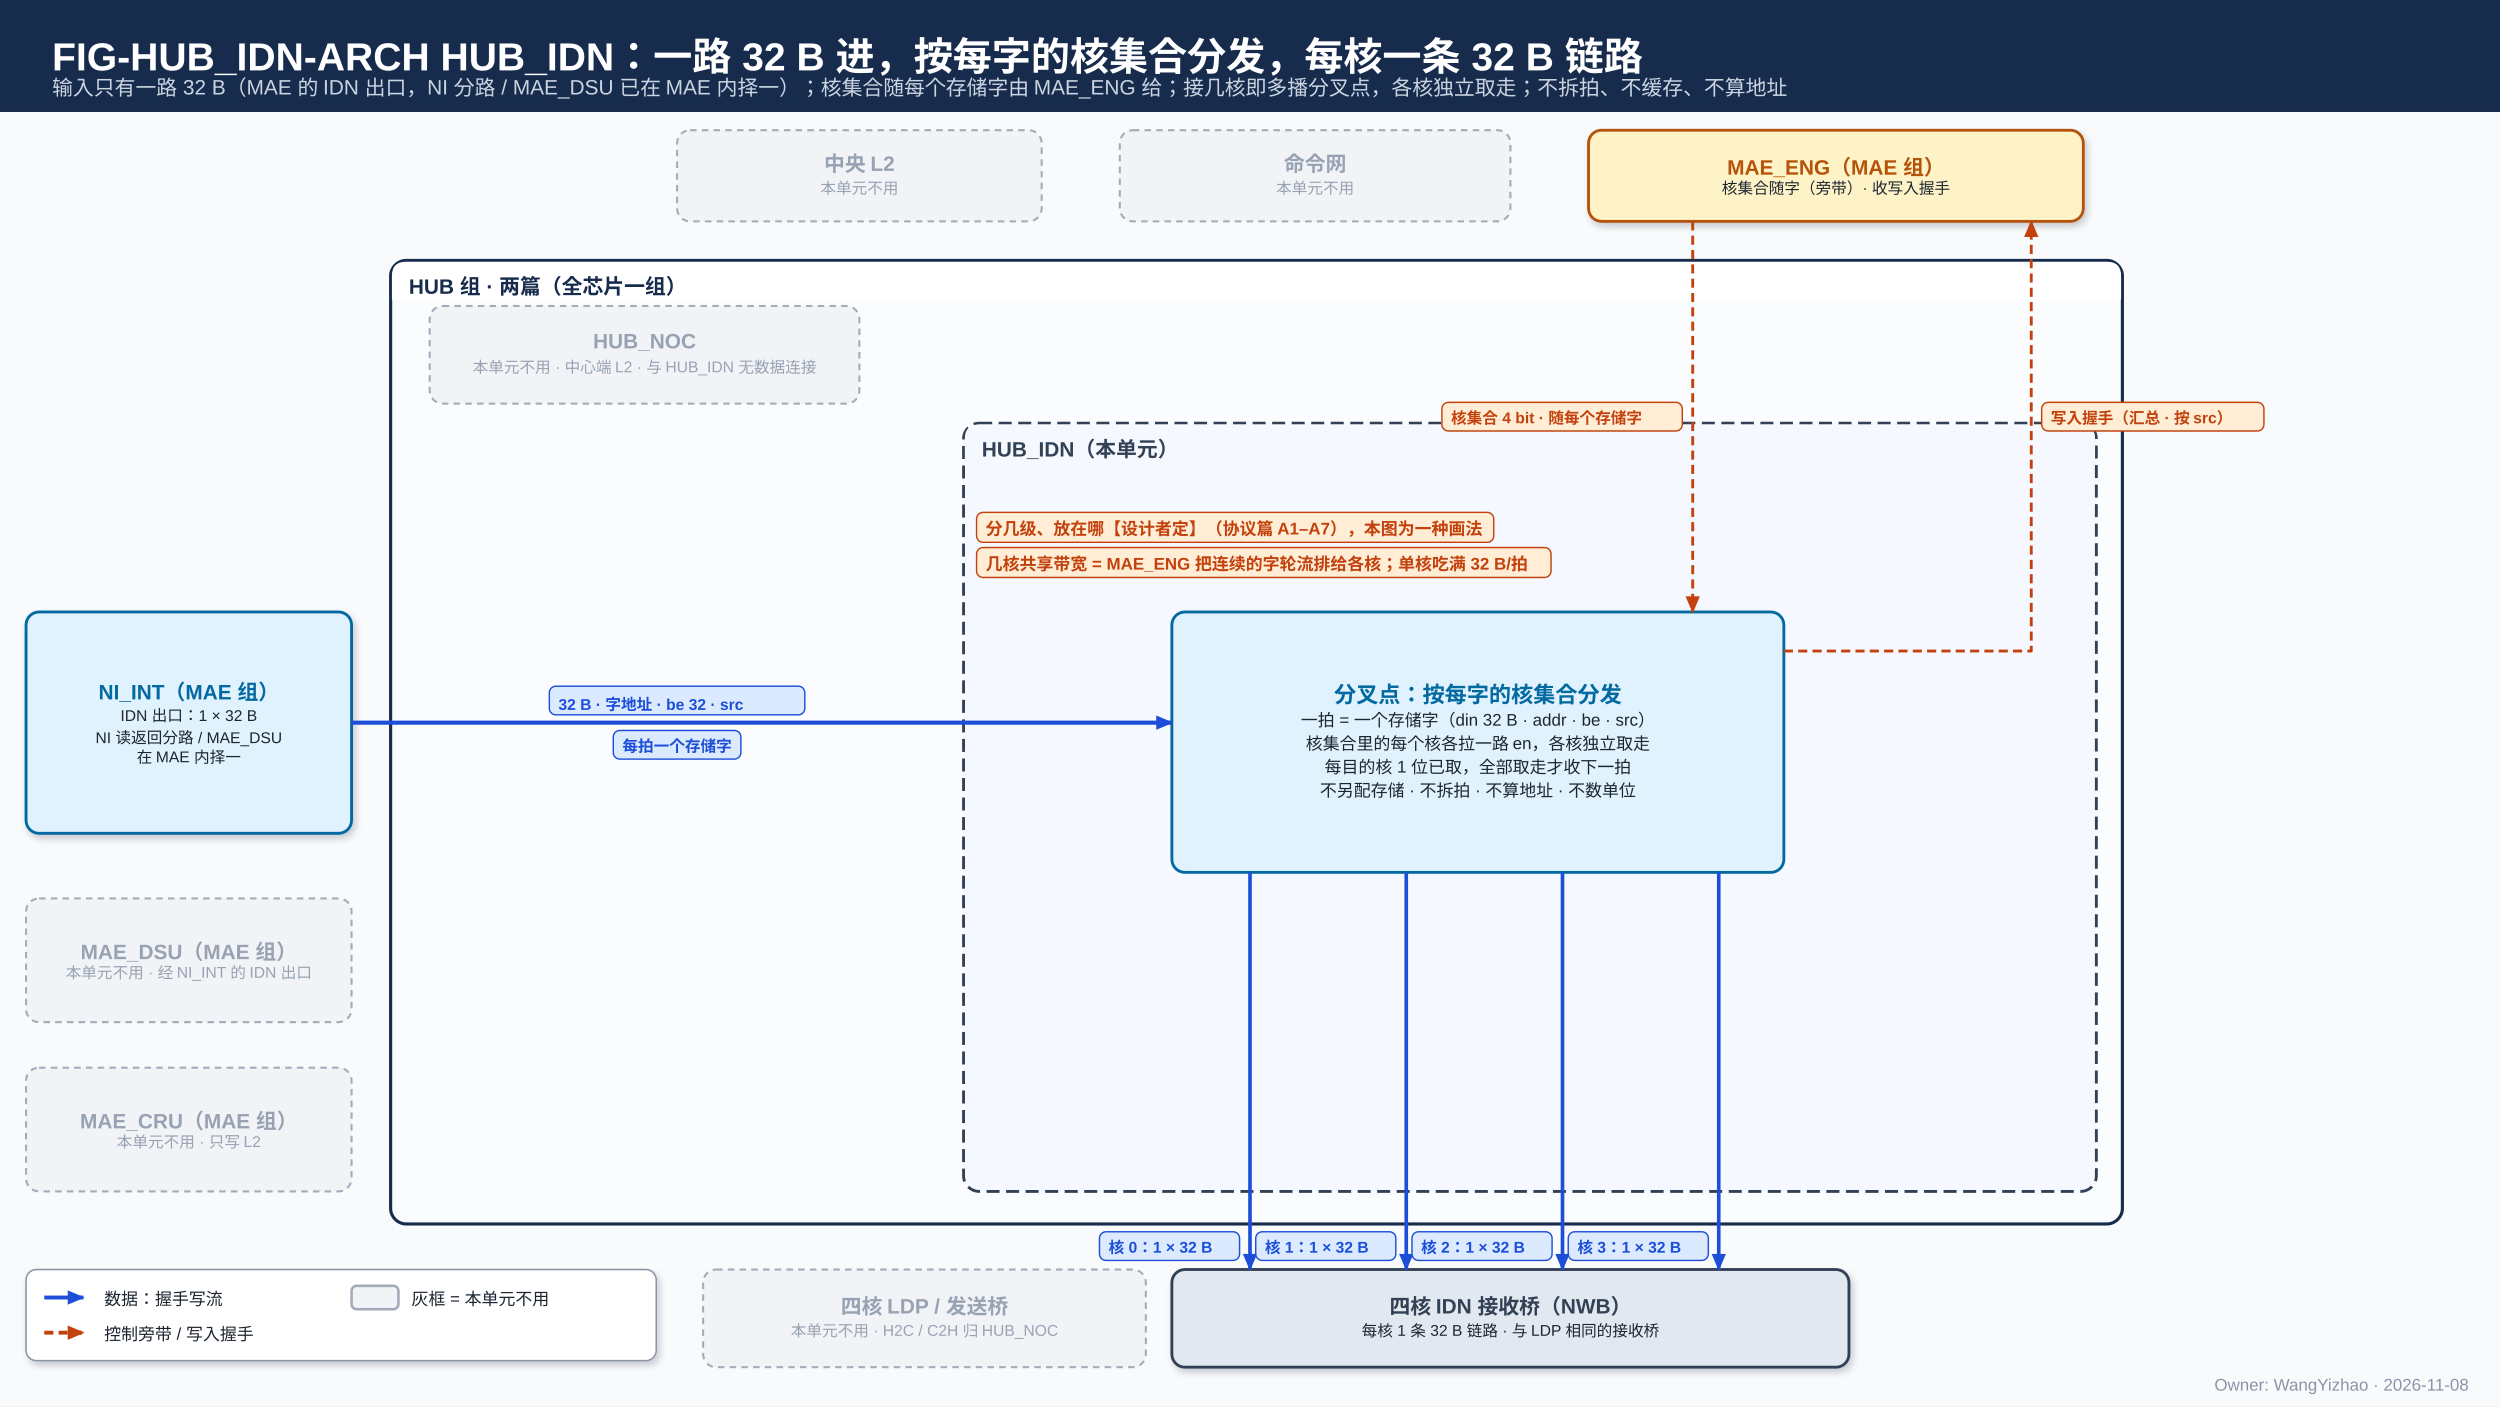
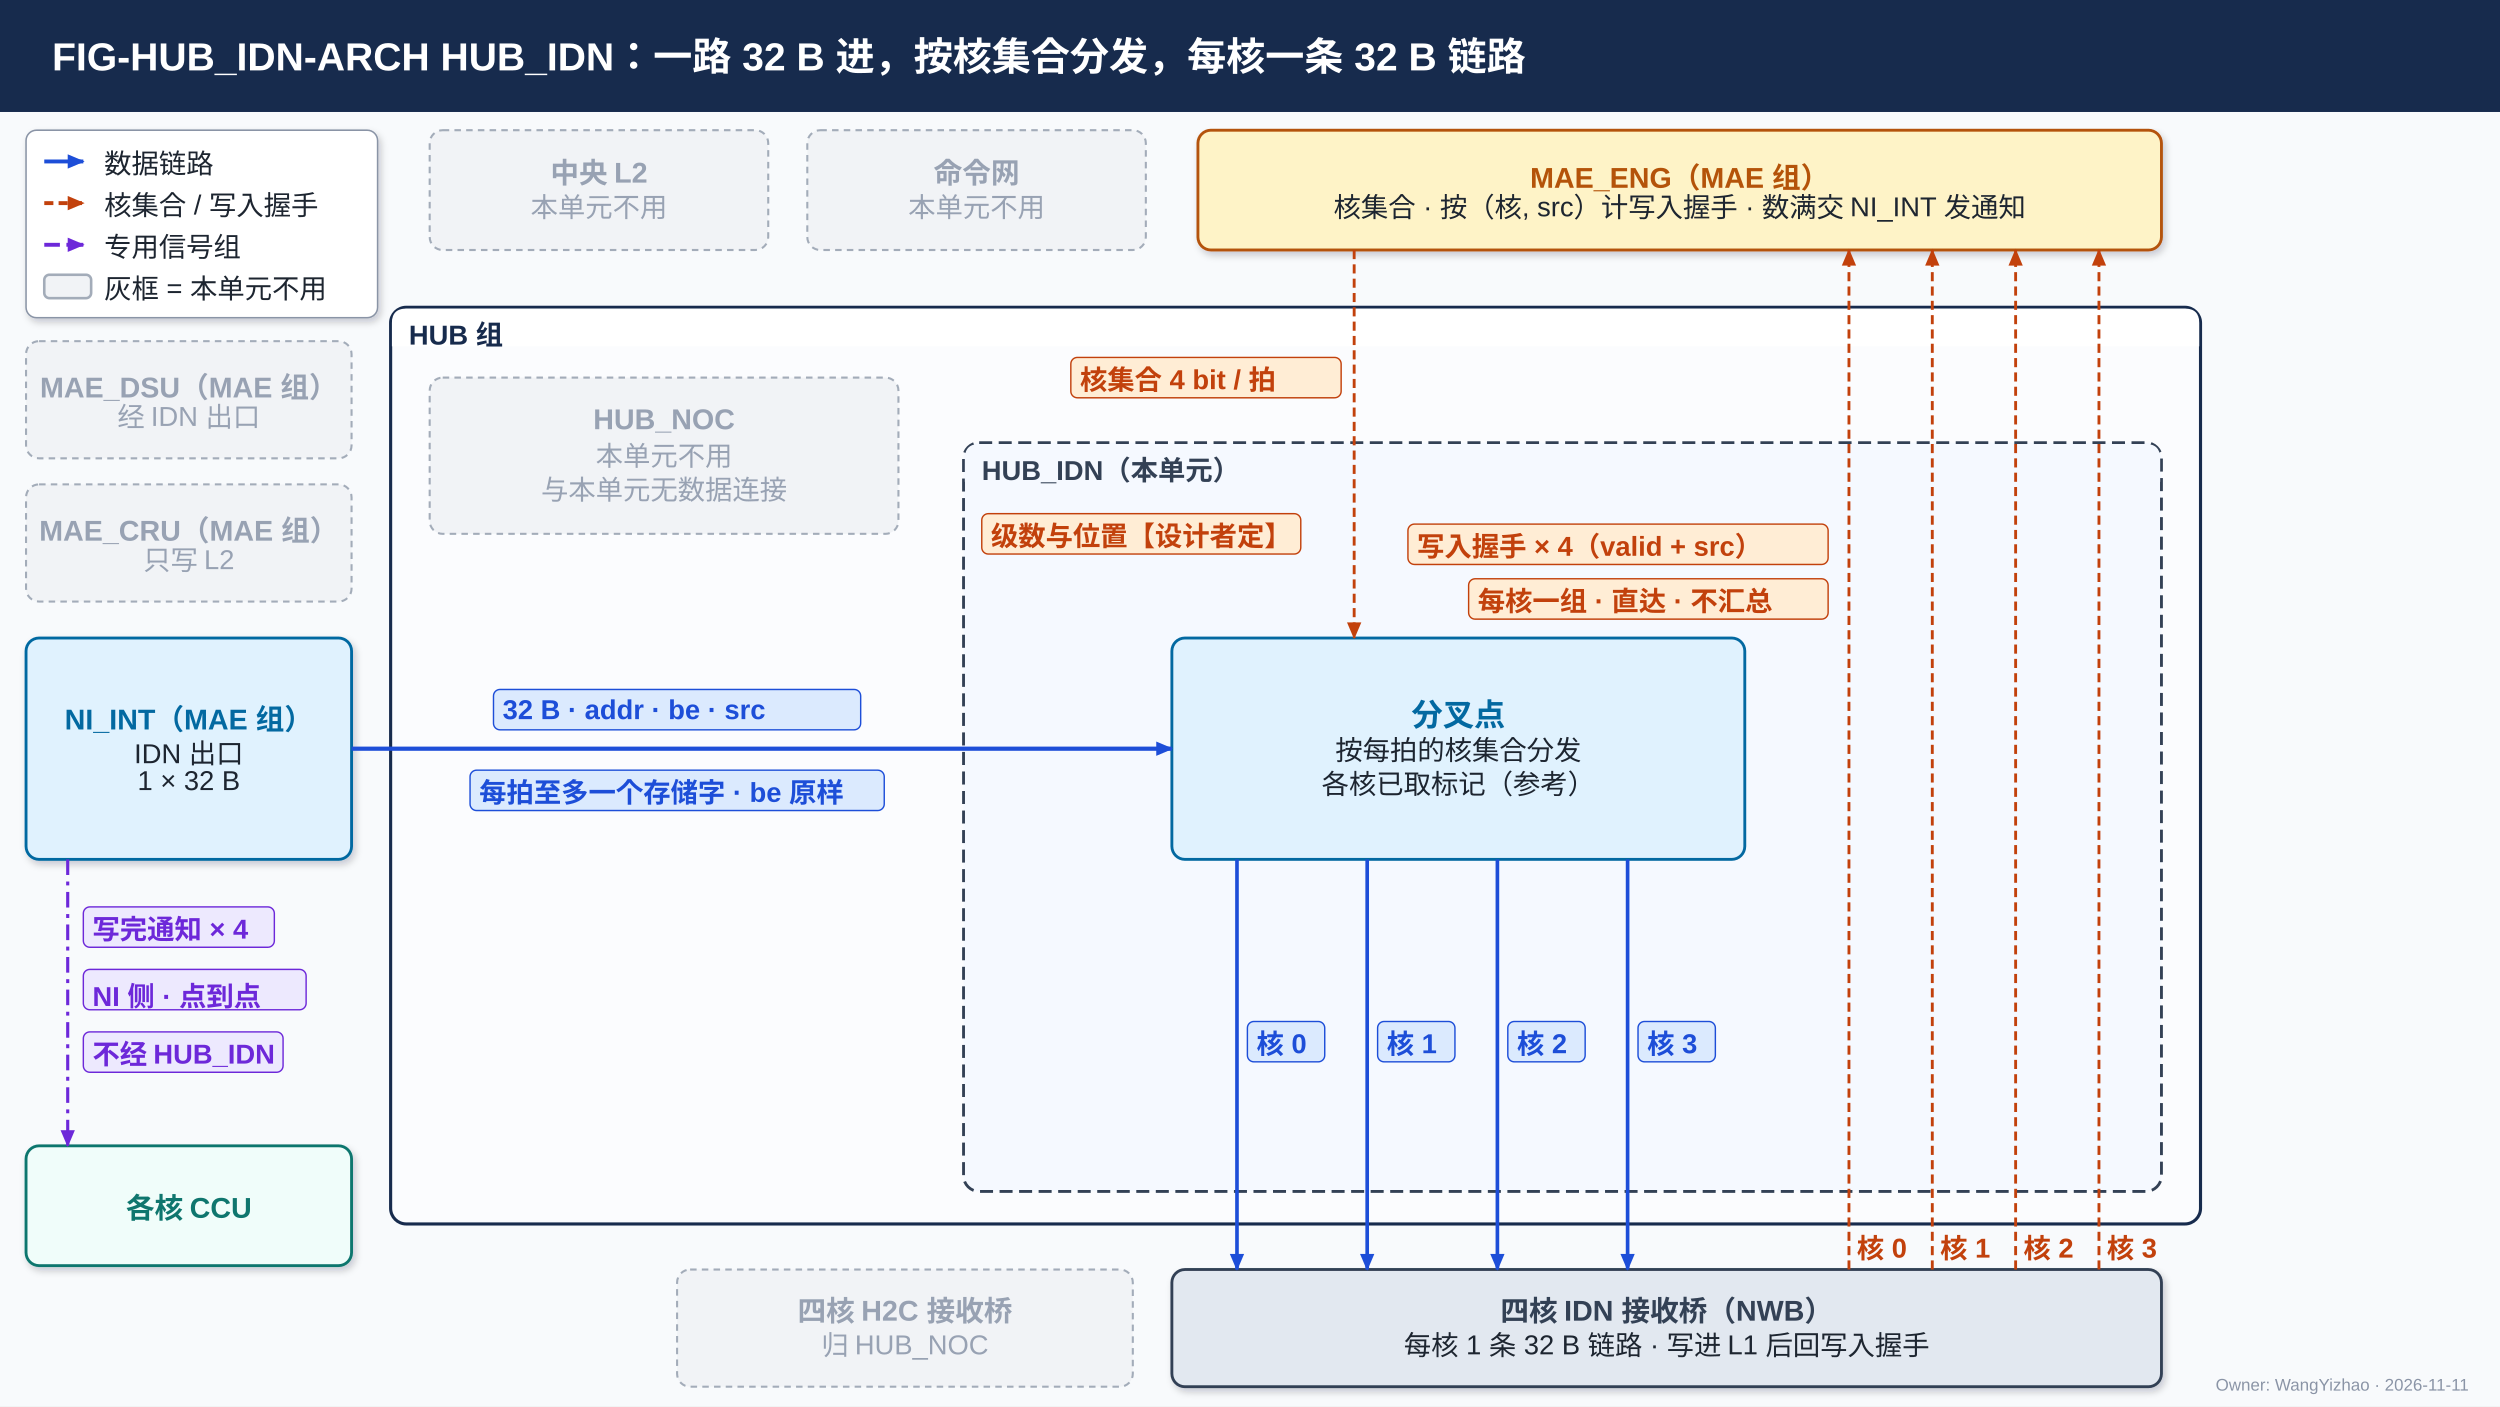
<svg xmlns="http://www.w3.org/2000/svg" width="1920" height="1080" viewBox="0 0 1920 1080">
  <defs>
    <filter id="sh" x="-5%" y="-5%" width="115%" height="125%">
      <feDropShadow dx="2" dy="3" stdDeviation="3" flood-color="#0f172a" flood-opacity="0.20" />
    </filter>
    <marker id="m_incore" markerUnits="userSpaceOnUse" markerWidth="13" markerHeight="11" refX="12" refY="5.5" orient="auto">
      <path d="M0,0 L13,5.5 L0,11 Z" fill="#0f766e" />
    </marker>
    <marker id="s_incore" markerUnits="userSpaceOnUse" markerWidth="13" markerHeight="11" refX="1" refY="5.5" orient="auto">
      <path d="M13,0 L0,5.5 L13,11 Z" fill="#0f766e" />
    </marker>
    <marker id="m_inter" markerUnits="userSpaceOnUse" markerWidth="13" markerHeight="11" refX="12" refY="5.5" orient="auto">
      <path d="M0,0 L13,5.5 L0,11 Z" fill="#1d4ed8" />
    </marker>
    <marker id="s_inter" markerUnits="userSpaceOnUse" markerWidth="13" markerHeight="11" refX="1" refY="5.5" orient="auto">
      <path d="M13,0 L0,5.5 L13,11 Z" fill="#1d4ed8" />
    </marker>
    <marker id="m_ctrl" markerUnits="userSpaceOnUse" markerWidth="13" markerHeight="11" refX="12" refY="5.5" orient="auto">
      <path d="M0,0 L13,5.5 L0,11 Z" fill="#c2410c" />
    </marker>
    <marker id="s_ctrl" markerUnits="userSpaceOnUse" markerWidth="13" markerHeight="11" refX="1" refY="5.5" orient="auto">
      <path d="M13,0 L0,5.5 L13,11 Z" fill="#c2410c" />
    </marker>
    <marker id="m_axi" markerUnits="userSpaceOnUse" markerWidth="13" markerHeight="11" refX="12" refY="5.5" orient="auto">
      <path d="M0,0 L13,5.5 L0,11 Z" fill="#4b5563" />
    </marker>
    <marker id="s_axi" markerUnits="userSpaceOnUse" markerWidth="13" markerHeight="11" refX="1" refY="5.5" orient="auto">
      <path d="M13,0 L0,5.5 L13,11 Z" fill="#4b5563" />
    </marker>
    <marker id="m_stall" markerUnits="userSpaceOnUse" markerWidth="13" markerHeight="11" refX="12" refY="5.5" orient="auto">
      <path d="M0,0 L13,5.5 L0,11 Z" fill="#b91c1c" />
    </marker>
    <marker id="s_stall" markerUnits="userSpaceOnUse" markerWidth="13" markerHeight="11" refX="1" refY="5.5" orient="auto">
      <path d="M13,0 L0,5.5 L13,11 Z" fill="#b91c1c" />
    </marker>
    <marker id="m_push" markerUnits="userSpaceOnUse" markerWidth="13" markerHeight="11" refX="12" refY="5.5" orient="auto">
      <path d="M0,0 L13,5.5 L0,11 Z" fill="#6d28d9" />
    </marker>
    <marker id="s_push" markerUnits="userSpaceOnUse" markerWidth="13" markerHeight="11" refX="1" refY="5.5" orient="auto">
      <path d="M13,0 L0,5.5 L13,11 Z" fill="#6d28d9" />
    </marker>
    <marker id="m_mem" markerUnits="userSpaceOnUse" markerWidth="13" markerHeight="11" refX="12" refY="5.5" orient="auto">
      <path d="M0,0 L13,5.5 L0,11 Z" fill="#334155" />
    </marker>
    <marker id="s_mem" markerUnits="userSpaceOnUse" markerWidth="13" markerHeight="11" refX="1" refY="5.5" orient="auto">
      <path d="M13,0 L0,5.5 L13,11 Z" fill="#334155" />
    </marker>
    <marker id="m_comp" markerUnits="userSpaceOnUse" markerWidth="13" markerHeight="11" refX="12" refY="5.5" orient="auto">
      <path d="M0,0 L13,5.5 L0,11 Z" fill="#6d28d9" />
    </marker>
    <marker id="s_comp" markerUnits="userSpaceOnUse" markerWidth="13" markerHeight="11" refX="1" refY="5.5" orient="auto">
      <path d="M13,0 L0,5.5 L13,11 Z" fill="#6d28d9" />
    </marker>
    <marker id="m_ctlu" markerUnits="userSpaceOnUse" markerWidth="13" markerHeight="11" refX="12" refY="5.5" orient="auto">
      <path d="M0,0 L13,5.5 L0,11 Z" fill="#b45309" />
    </marker>
    <marker id="s_ctlu" markerUnits="userSpaceOnUse" markerWidth="13" markerHeight="11" refX="1" refY="5.5" orient="auto">
      <path d="M13,0 L0,5.5 L13,11 Z" fill="#b45309" />
    </marker>
    <marker id="m_ext" markerUnits="userSpaceOnUse" markerWidth="13" markerHeight="11" refX="12" refY="5.5" orient="auto">
      <path d="M0,0 L13,5.5 L0,11 Z" fill="#475569" />
    </marker>
    <marker id="s_ext" markerUnits="userSpaceOnUse" markerWidth="13" markerHeight="11" refX="1" refY="5.5" orient="auto">
      <path d="M13,0 L0,5.5 L13,11 Z" fill="#475569" />
    </marker>
    <marker id="m_hub" markerUnits="userSpaceOnUse" markerWidth="13" markerHeight="11" refX="12" refY="5.5" orient="auto">
      <path d="M0,0 L13,5.5 L0,11 Z" fill="#0369a1" />
    </marker>
    <marker id="s_hub" markerUnits="userSpaceOnUse" markerWidth="13" markerHeight="11" refX="1" refY="5.5" orient="auto">
      <path d="M13,0 L0,5.5 L13,11 Z" fill="#0369a1" />
    </marker>
    <marker id="m_core" markerUnits="userSpaceOnUse" markerWidth="13" markerHeight="11" refX="12" refY="5.5" orient="auto">
      <path d="M0,0 L13,5.5 L0,11 Z" fill="#0f766e" />
    </marker>
    <marker id="s_core" markerUnits="userSpaceOnUse" markerWidth="13" markerHeight="11" refX="1" refY="5.5" orient="auto">
      <path d="M13,0 L0,5.5 L13,11 Z" fill="#0f766e" />
    </marker>
    <marker id="m_chip" markerUnits="userSpaceOnUse" markerWidth="13" markerHeight="11" refX="12" refY="5.5" orient="auto">
      <path d="M0,0 L13,5.5 L0,11 Z" fill="#172b4d" />
    </marker>
    <marker id="s_chip" markerUnits="userSpaceOnUse" markerWidth="13" markerHeight="11" refX="1" refY="5.5" orient="auto">
      <path d="M13,0 L0,5.5 L13,11 Z" fill="#172b4d" />
    </marker>
    <marker id="m_dim" markerUnits="userSpaceOnUse" markerWidth="13" markerHeight="11" refX="12" refY="5.5" orient="auto">
      <path d="M0,0 L13,5.5 L0,11 Z" fill="#a3acb9" />
    </marker>
    <marker id="s_dim" markerUnits="userSpaceOnUse" markerWidth="13" markerHeight="11" refX="1" refY="5.5" orient="auto">
      <path d="M13,0 L0,5.5 L13,11 Z" fill="#a3acb9" />
    </marker>
    <marker id="m_focal" markerUnits="userSpaceOnUse" markerWidth="13" markerHeight="11" refX="12" refY="5.5" orient="auto">
      <path d="M0,0 L13,5.5 L0,11 Z" fill="#334155" />
    </marker>
    <marker id="s_focal" markerUnits="userSpaceOnUse" markerWidth="13" markerHeight="11" refX="1" refY="5.5" orient="auto">
      <path d="M13,0 L0,5.5 L13,11 Z" fill="#334155" />
    </marker>
  </defs>
  <rect width="100%" height="100%" fill="#f8fafc" />
  <rect x="0" y="0" width="1920" height="86" fill="#172b4d" />
-   <rect x="300" y="200" width="1330" height="740" rx="12" fill="#fbfcfe" stroke="#172b4d" stroke-width="2.4" stroke-dasharray="none" />
-   <path d="M301,230 L301,212 Q301,201 312,201 L1618,201 Q1629,201 1629,212 L1629,230 Z" fill="#ffffff" stroke="none" />
-   <rect x="740" y="325" width="870" height="590" rx="12" fill="#f5f9ff" stroke="#334155" stroke-width="2.2" stroke-dasharray="10,5" />
-   <path d="M741,355 L741,337 Q741,326 752,326 L1598,326 Q1609,326 1609,337 L1609,355 Z" fill="#f5f9ff" stroke="none" />
-   <rect x="330" y="235" width="330" height="75" rx="10" fill="#f1f3f6" stroke="#a3acb9" stroke-width="1.6" stroke-dasharray="5,4" />
-   <rect x="520" y="100" width="280" height="70" rx="10" fill="#f1f3f6" stroke="#a3acb9" stroke-width="1.6" stroke-dasharray="5,4" />
-   <rect x="860" y="100" width="300" height="70" rx="10" fill="#f1f3f6" stroke="#a3acb9" stroke-width="1.6" stroke-dasharray="5,4" />
-   <rect x="1220" y="100" width="380" height="70" rx="10" fill="#fef3c7" stroke="#b45309" stroke-width="2.2" filter="url(#sh)" />
-   <rect x="20" y="470" width="250" height="170" rx="10" fill="#e0f2fe" stroke="#0369a1" stroke-width="2.2" filter="url(#sh)" />
-   <rect x="20" y="690" width="250" height="95" rx="10" fill="#f1f3f6" stroke="#a3acb9" stroke-width="1.6" stroke-dasharray="5,4" />
-   <rect x="20" y="820" width="250" height="95" rx="10" fill="#f1f3f6" stroke="#a3acb9" stroke-width="1.6" stroke-dasharray="5,4" />
-   <rect x="540" y="975" width="340" height="75" rx="10" fill="#f1f3f6" stroke="#a3acb9" stroke-width="1.6" stroke-dasharray="5,4" />
-   <rect x="900" y="975" width="520" height="75" rx="10" fill="#e2e8f0" stroke="#334155" stroke-width="2.2" filter="url(#sh)" />
-   <rect x="900" y="470" width="470" height="200" rx="10" fill="#e0f2fe" stroke="#0369a1" stroke-width="2.2" />
-   <rect x="20" y="975" width="484" height="70" rx="8" fill="white" stroke="#8a94a6" stroke-width="1.2" filter="url(#sh)" />
-   <path d="M34,996.5 L64,996.5" stroke="#1d4ed8" stroke-width="3" marker-end="url(#m_inter)" />
-   <path d="M34,1023.5 L64,1023.5" stroke="#c2410c" stroke-width="3" stroke-dasharray="7,4" marker-end="url(#m_ctrl)" />
-   <rect x="270" y="987.5" width="36" height="18" rx="4" fill="#f1f3f6" stroke="#a3acb9" stroke-width="2" />
-   <path d="M270.0,555.0 L900.0,555.0" stroke="#1d4ed8" stroke-width="3.2" fill="none" stroke-linejoin="round" marker-end="url(#m_inter)" />
-   <path d="M1300.0,170.0 L1300.0,470.0" stroke="#c2410c" stroke-width="2.2" fill="none" stroke-linejoin="round" stroke-dasharray="7,4" marker-end="url(#m_ctrl)" />
-   <path d="M1560.0,470.0 L1560.0,170.0" stroke="#c2410c" stroke-width="2.2" fill="none" stroke-linejoin="round" stroke-dasharray="7,4" marker-end="url(#m_ctrl)" />
-   <path d="M1370.0,500.0 L1560.0,500.0 L1560.0,470.0" stroke="#c2410c" stroke-width="2.2" fill="none" stroke-linejoin="round" stroke-dasharray="7,4" />
-   <path d="M960.0,670.0 L960.0,975.0" stroke="#1d4ed8" stroke-width="2.8" fill="none" stroke-linejoin="round" marker-end="url(#m_inter)" />
-   <path d="M1080.0,670.0 L1080.0,975.0" stroke="#1d4ed8" stroke-width="2.8" fill="none" stroke-linejoin="round" marker-end="url(#m_inter)" />
-   <path d="M1200.0,670.0 L1200.0,975.0" stroke="#1d4ed8" stroke-width="2.8" fill="none" stroke-linejoin="round" marker-end="url(#m_inter)" />
-   <path d="M1320.0,670.0 L1320.0,975.0" stroke="#1d4ed8" stroke-width="2.8" fill="none" stroke-linejoin="round" marker-end="url(#m_inter)" />
-   <rect x="750.0" y="393.5" width="397.2" height="23" rx="5" fill="#ffedd5" stroke="#c2410c" stroke-width="1.1" />
-   <text x="757.0" y="405.0" text-anchor="start" dominant-baseline="central" font-family="Microsoft YaHei,Arial,sans-serif" font-size="13" font-weight="700" fill="#c2410c">分几级、放在哪【设计者定】（协议篇 A1–A7），本图为一种画法</text>
-   <rect x="750.0" y="420.5" width="441.2" height="23" rx="5" fill="#ffedd5" stroke="#c2410c" stroke-width="1.1" />
-   <text x="757.0" y="432.0" text-anchor="start" dominant-baseline="central" font-family="Microsoft YaHei,Arial,sans-serif" font-size="13" font-weight="700" fill="#c2410c">几核共享带宽 = MAE_ENG 把连续的字轮流排给各核；单核吃满 32 B/拍</text>
-   <rect x="421.9" y="527.0" width="196.2" height="22" rx="5" fill="#dbeafe" stroke="#1d4ed8" stroke-width="1.1" />
-   <text x="428.9" y="538.0" text-anchor="start" dominant-baseline="central" font-family="Microsoft YaHei,Arial,sans-serif" font-size="12" font-weight="700" fill="#1d4ed8">32 B · 字地址 · be 32 · src</text>
-   <rect x="471.0" y="561.0" width="98.0" height="22" rx="5" fill="#dbeafe" stroke="#1d4ed8" stroke-width="1.1" />
-   <text x="478.0" y="572.0" text-anchor="start" dominant-baseline="central" font-family="Microsoft YaHei,Arial,sans-serif" font-size="12" font-weight="700" fill="#1d4ed8">每拍一个存储字</text>
-   <rect x="1107.4" y="309.0" width="184.6" height="22" rx="5" fill="#ffedd5" stroke="#c2410c" stroke-width="1.1" />
-   <text x="1114.4" y="320.0" text-anchor="start" dominant-baseline="central" font-family="Microsoft YaHei,Arial,sans-serif" font-size="12" font-weight="700" fill="#c2410c">核集合 4 bit · 随每个存储字</text>
-   <rect x="1568.0" y="309.0" width="170.7" height="22" rx="5" fill="#ffedd5" stroke="#c2410c" stroke-width="1.1" />
-   <text x="1575.0" y="320.0" text-anchor="start" dominant-baseline="central" font-family="Microsoft YaHei,Arial,sans-serif" font-size="12" font-weight="700" fill="#c2410c">写入握手（汇总 · 按 src）</text>
-   <rect x="844.4" y="946.0" width="107.6" height="22" rx="5" fill="#dbeafe" stroke="#1d4ed8" stroke-width="1.1" />
-   <text x="851.4" y="957.0" text-anchor="start" dominant-baseline="central" font-family="Microsoft YaHei,Arial,sans-serif" font-size="12" font-weight="700" fill="#1d4ed8">核 0：1 × 32 B</text>
-   <rect x="964.4" y="946.0" width="107.6" height="22" rx="5" fill="#dbeafe" stroke="#1d4ed8" stroke-width="1.1" />
-   <text x="971.4" y="957.0" text-anchor="start" dominant-baseline="central" font-family="Microsoft YaHei,Arial,sans-serif" font-size="12" font-weight="700" fill="#1d4ed8">核 1：1 × 32 B</text>
-   <rect x="1084.4" y="946.0" width="107.6" height="22" rx="5" fill="#dbeafe" stroke="#1d4ed8" stroke-width="1.1" />
-   <text x="1091.4" y="957.0" text-anchor="start" dominant-baseline="central" font-family="Microsoft YaHei,Arial,sans-serif" font-size="12" font-weight="700" fill="#1d4ed8">核 2：1 × 32 B</text>
-   <rect x="1204.4" y="946.0" width="107.6" height="22" rx="5" fill="#dbeafe" stroke="#1d4ed8" stroke-width="1.1" />
-   <text x="1211.4" y="957.0" text-anchor="start" dominant-baseline="central" font-family="Microsoft YaHei,Arial,sans-serif" font-size="12" font-weight="700" fill="#1d4ed8">核 3：1 × 32 B</text>
-   <text x="40.0" y="36.0" text-anchor="start" dominant-baseline="central" font-family="Microsoft YaHei,Arial,sans-serif" font-size="30" font-weight="700" fill="white">FIG-HUB_IDN-ARCH  HUB_IDN：一路 32 B 进，按每字的核集合分发，每核一条 32 B 链路</text>
-   <text x="40.0" y="66.0" text-anchor="start" dominant-baseline="central" font-family="Microsoft YaHei,Arial,sans-serif" font-size="16" font-weight="500" fill="#cbd5e1">输入只有一路 32 B（MAE 的 IDN 出口，NI 分路 / MAE_DSU 已在 MAE 内择一）；核集合随每个存储字由 MAE_ENG 给；接几核即多播分叉点，各核独立取走；不拆拍、不缓存、不算地址</text>
-   <text x="314.0" y="216.0" text-anchor="start" dominant-baseline="central" font-family="Microsoft YaHei,Arial,sans-serif" font-size="16" font-weight="700" fill="#172b4d">HUB 组 · 两篇（全芯片一组）</text>
-   <text x="495.0" y="262.0" text-anchor="middle" dominant-baseline="central" font-family="Microsoft YaHei,Arial,sans-serif" font-size="16" font-weight="700" fill="#98a2b3">HUB_NOC</text>
-   <text x="495.0" y="281.0" text-anchor="middle" dominant-baseline="central" font-family="Microsoft YaHei,Arial,sans-serif" font-size="12" font-weight="500" fill="#98a2b3">本单元不用 · 中心端 L2 · 与 HUB_IDN 无数据连接</text>
-   <text x="660.0" y="124.5" text-anchor="middle" dominant-baseline="central" font-family="Microsoft YaHei,Arial,sans-serif" font-size="16" font-weight="700" fill="#98a2b3">中央 L2</text>
-   <text x="660.0" y="143.5" text-anchor="middle" dominant-baseline="central" font-family="Microsoft YaHei,Arial,sans-serif" font-size="12" font-weight="500" fill="#98a2b3">本单元不用</text>
-   <text x="1010.0" y="124.5" text-anchor="middle" dominant-baseline="central" font-family="Microsoft YaHei,Arial,sans-serif" font-size="16" font-weight="700" fill="#98a2b3">命令网</text>
-   <text x="1010.0" y="143.5" text-anchor="middle" dominant-baseline="central" font-family="Microsoft YaHei,Arial,sans-serif" font-size="12" font-weight="500" fill="#98a2b3">本单元不用</text>
-   <text x="1410.0" y="124.5" text-anchor="middle" dominant-baseline="central" font-family="Microsoft YaHei,Arial,sans-serif" font-size="16" font-weight="700" fill="#b45309">MAE_ENG（MAE 组）</text>
-   <text x="1410.0" y="143.5" text-anchor="middle" dominant-baseline="central" font-family="Microsoft YaHei,Arial,sans-serif" font-size="12" font-weight="500" fill="#1d2530">核集合随字（旁带）· 收写入握手</text>
-   <text x="145.0" y="527.5" text-anchor="middle" dominant-baseline="central" font-family="Microsoft YaHei,Arial,sans-serif" font-size="16" font-weight="700" fill="#0369a1">NI_INT（MAE 组）</text>
-   <text x="145.0" y="546.5" text-anchor="middle" dominant-baseline="central" font-family="Microsoft YaHei,Arial,sans-serif" font-size="12" font-weight="500" fill="#1d2530">IDN 出口：1 × 32 B</text>
-   <text x="145.0" y="563.5" text-anchor="middle" dominant-baseline="central" font-family="Microsoft YaHei,Arial,sans-serif" font-size="12" font-weight="500" fill="#1d2530">NI 读返回分路 / MAE_DSU</text>
-   <text x="145.0" y="580.5" text-anchor="middle" dominant-baseline="central" font-family="Microsoft YaHei,Arial,sans-serif" font-size="12" font-weight="500" fill="#1d2530">在 MAE 内择一</text>
-   <text x="145.0" y="727.0" text-anchor="middle" dominant-baseline="central" font-family="Microsoft YaHei,Arial,sans-serif" font-size="16" font-weight="700" fill="#98a2b3">MAE_DSU（MAE 组）</text>
-   <text x="145.0" y="746.0" text-anchor="middle" dominant-baseline="central" font-family="Microsoft YaHei,Arial,sans-serif" font-size="12" font-weight="500" fill="#98a2b3">本单元不用 · 经 NI_INT 的 IDN 出口</text>
-   <text x="145.0" y="857.0" text-anchor="middle" dominant-baseline="central" font-family="Microsoft YaHei,Arial,sans-serif" font-size="16" font-weight="700" fill="#98a2b3">MAE_CRU（MAE 组）</text>
-   <text x="145.0" y="876.0" text-anchor="middle" dominant-baseline="central" font-family="Microsoft YaHei,Arial,sans-serif" font-size="12" font-weight="500" fill="#98a2b3">本单元不用 · 只写 L2</text>
-   <text x="710.0" y="1002.0" text-anchor="middle" dominant-baseline="central" font-family="Microsoft YaHei,Arial,sans-serif" font-size="16" font-weight="700" fill="#98a2b3">四核 LDP / 发送桥</text>
-   <text x="710.0" y="1021.0" text-anchor="middle" dominant-baseline="central" font-family="Microsoft YaHei,Arial,sans-serif" font-size="12" font-weight="500" fill="#98a2b3">本单元不用 · H2C / C2H 归 HUB_NOC</text>
-   <text x="1160.0" y="1002.0" text-anchor="middle" dominant-baseline="central" font-family="Microsoft YaHei,Arial,sans-serif" font-size="16" font-weight="700" fill="#334155">四核 IDN 接收桥（NWB）</text>
-   <text x="1160.0" y="1021.0" text-anchor="middle" dominant-baseline="central" font-family="Microsoft YaHei,Arial,sans-serif" font-size="12" font-weight="500" fill="#1d2530">每核 1 条 32 B 链路 · 与 LDP 相同的接收桥</text>
-   <text x="754.0" y="341.0" text-anchor="start" dominant-baseline="central" font-family="Microsoft YaHei,Arial,sans-serif" font-size="16" font-weight="700" fill="#334155">HUB_IDN（本单元）</text>
-   <text x="1135.0" y="532.0" text-anchor="middle" dominant-baseline="central" font-family="Microsoft YaHei,Arial,sans-serif" font-size="17" font-weight="700" fill="#0369a1">分叉点：按每字的核集合分发</text>
-   <text x="1135.0" y="552.0" text-anchor="middle" dominant-baseline="central" font-family="Microsoft YaHei,Arial,sans-serif" font-size="13" font-weight="500" fill="#1d2530">一拍 = 一个存储字（din 32 B · addr · be · src）</text>
-   <text x="1135.0" y="570.0" text-anchor="middle" dominant-baseline="central" font-family="Microsoft YaHei,Arial,sans-serif" font-size="13" font-weight="500" fill="#1d2530">核集合里的每个核各拉一路 en，各核独立取走</text>
-   <text x="1135.0" y="588.0" text-anchor="middle" dominant-baseline="central" font-family="Microsoft YaHei,Arial,sans-serif" font-size="13" font-weight="500" fill="#1d2530">每目的核 1 位已取，全部取走才收下一拍</text>
-   <text x="1135.0" y="606.0" text-anchor="middle" dominant-baseline="central" font-family="Microsoft YaHei,Arial,sans-serif" font-size="13" font-weight="500" fill="#1d2530">不另配存储 · 不拆拍 · 不算地址 · 不数单位</text>
-   <text x="80.0" y="996.5" text-anchor="start" dominant-baseline="central" font-family="Microsoft YaHei,Arial,sans-serif" font-size="13" font-weight="500" fill="#1d2530">数据：握手写流</text>
-   <text x="80.0" y="1023.5" text-anchor="start" dominant-baseline="central" font-family="Microsoft YaHei,Arial,sans-serif" font-size="13" font-weight="500" fill="#1d2530">控制旁带 / 写入握手</text>
-   <text x="316.0" y="996.5" text-anchor="start" dominant-baseline="central" font-family="Microsoft YaHei,Arial,sans-serif" font-size="13" font-weight="500" fill="#1d2530">灰框 = 本单元不用</text>
-   <text x="1896" y="1068" text-anchor="end" font-family="Microsoft YaHei,Arial,sans-serif" font-size="13" font-weight="500" fill="#8a94a6">Owner: WangYizhao · 2026-11-08</text>
+   <rect x="300" y="236" width="1390" height="704" rx="12" fill="#fbfcfe" stroke="#172b4d" stroke-width="2.4" stroke-dasharray="none" />
+   <path d="M301,266 L301,248 Q301,237 312,237 L1678,237 Q1689,237 1689,248 L1689,266 Z" fill="#ffffff" stroke="none" />
+   <rect x="740" y="340" width="920" height="575" rx="12" fill="#f5f9ff" stroke="#334155" stroke-width="2.2" stroke-dasharray="10,5" />
+   <path d="M741,370 L741,352 Q741,341 752,341 L1648,341 Q1659,341 1659,352 L1659,370 Z" fill="#f5f9ff" stroke="none" />
+   <rect x="20" y="100" width="270" height="144" rx="8" fill="white" stroke="#8a94a6" stroke-width="1.2" filter="url(#sh)" />
+   <path d="M34,124.0 L64,124.0" stroke="#1d4ed8" stroke-width="3" marker-end="url(#m_inter)" />
+   <path d="M34,156.0 L64,156.0" stroke="#c2410c" stroke-width="3" stroke-dasharray="7,4" marker-end="url(#m_ctrl)" />
+   <path d="M34,188.0 L64,188.0" stroke="#6d28d9" stroke-width="3" stroke-dasharray="12,5,3,5" marker-end="url(#m_push)" />
+   <rect x="34" y="211.0" width="36" height="18" rx="4" fill="#f1f3f6" stroke="#a3acb9" stroke-width="2" />
+   <rect x="330" y="100" width="260" height="92" rx="10" fill="#f1f3f6" stroke="#a3acb9" stroke-width="1.6" stroke-dasharray="5,4" />
+   <rect x="620" y="100" width="260" height="92" rx="10" fill="#f1f3f6" stroke="#a3acb9" stroke-width="1.6" stroke-dasharray="5,4" />
+   <rect x="920" y="100" width="740" height="92" rx="10" fill="#fef3c7" stroke="#b45309" stroke-width="2.2" filter="url(#sh)" />
+   <rect x="330" y="290" width="360" height="120" rx="10" fill="#f1f3f6" stroke="#a3acb9" stroke-width="1.6" stroke-dasharray="5,4" />
+   <rect x="20" y="262" width="250" height="90" rx="10" fill="#f1f3f6" stroke="#a3acb9" stroke-width="1.6" stroke-dasharray="5,4" />
+   <rect x="20" y="372" width="250" height="90" rx="10" fill="#f1f3f6" stroke="#a3acb9" stroke-width="1.6" stroke-dasharray="5,4" />
+   <rect x="20" y="490" width="250" height="170" rx="10" fill="#e0f2fe" stroke="#0369a1" stroke-width="2.2" filter="url(#sh)" />
+   <rect x="20" y="880" width="250" height="92" rx="10" fill="#f0fdfa" stroke="#0f766e" stroke-width="2.2" filter="url(#sh)" />
+   <rect x="520" y="975" width="350" height="90" rx="10" fill="#f1f3f6" stroke="#a3acb9" stroke-width="1.6" stroke-dasharray="5,4" />
+   <rect x="900" y="975" width="760" height="90" rx="10" fill="#e2e8f0" stroke="#334155" stroke-width="2.2" filter="url(#sh)" />
+   <rect x="900" y="490" width="440" height="170" rx="10" fill="#e0f2fe" stroke="#0369a1" stroke-width="2.2" />
+   <path d="M52.0,660.0 L52.0,880.0" stroke="#6d28d9" stroke-width="2.4" fill="none" stroke-linejoin="round" stroke-dasharray="12,5,3,5" marker-end="url(#m_push)" />
+   <path d="M270.0,575.0 L900.0,575.0" stroke="#1d4ed8" stroke-width="3.2" fill="none" stroke-linejoin="round" marker-end="url(#m_inter)" />
+   <path d="M1040.0,192.0 L1040.0,490.0" stroke="#c2410c" stroke-width="2.2" fill="none" stroke-linejoin="round" stroke-dasharray="7,4" marker-end="url(#m_ctrl)" />
+   <path d="M950.0,660.0 L950.0,975.0" stroke="#1d4ed8" stroke-width="2.8" fill="none" stroke-linejoin="round" marker-end="url(#m_inter)" />
+   <path d="M1050.0,660.0 L1050.0,975.0" stroke="#1d4ed8" stroke-width="2.8" fill="none" stroke-linejoin="round" marker-end="url(#m_inter)" />
+   <path d="M1150.0,660.0 L1150.0,975.0" stroke="#1d4ed8" stroke-width="2.8" fill="none" stroke-linejoin="round" marker-end="url(#m_inter)" />
+   <path d="M1250.0,660.0 L1250.0,975.0" stroke="#1d4ed8" stroke-width="2.8" fill="none" stroke-linejoin="round" marker-end="url(#m_inter)" />
+   <path d="M1420.0,975.0 L1420.0,192.0" stroke="#c2410c" stroke-width="2.2" fill="none" stroke-linejoin="round" stroke-dasharray="7,4" marker-end="url(#m_ctrl)" />
+   <path d="M1484.0,975.0 L1484.0,192.0" stroke="#c2410c" stroke-width="2.2" fill="none" stroke-linejoin="round" stroke-dasharray="7,4" marker-end="url(#m_ctrl)" />
+   <path d="M1548.0,975.0 L1548.0,192.0" stroke="#c2410c" stroke-width="2.2" fill="none" stroke-linejoin="round" stroke-dasharray="7,4" marker-end="url(#m_ctrl)" />
+   <path d="M1612.0,975.0 L1612.0,192.0" stroke="#c2410c" stroke-width="2.2" fill="none" stroke-linejoin="round" stroke-dasharray="7,4" marker-end="url(#m_ctrl)" />
+   <rect x="64.0" y="696.5" width="146.7" height="31" rx="5" fill="#ede9fe" stroke="#6d28d9" stroke-width="1.1" />
+   <text x="71.0" y="712.0" text-anchor="start" dominant-baseline="central" font-family="Microsoft YaHei,Arial,sans-serif" font-size="21" font-weight="700" fill="#6d28d9">写完通知 × 4</text>
+   <rect x="64.0" y="744.5" width="171.1" height="31" rx="5" fill="#ede9fe" stroke="#6d28d9" stroke-width="1.1" />
+   <text x="71.0" y="760.0" text-anchor="start" dominant-baseline="central" font-family="Microsoft YaHei,Arial,sans-serif" font-size="21" font-weight="700" fill="#6d28d9">NI 侧 · 点到点</text>
+   <rect x="64.0" y="792.5" width="153.4" height="31" rx="5" fill="#ede9fe" stroke="#6d28d9" stroke-width="1.1" />
+   <text x="71.0" y="808.0" text-anchor="start" dominant-baseline="central" font-family="Microsoft YaHei,Arial,sans-serif" font-size="21" font-weight="700" fill="#6d28d9">不经 HUB_IDN</text>
+   <rect x="754.0" y="394.5" width="245.0" height="31" rx="5" fill="#ffedd5" stroke="#c2410c" stroke-width="1.1" />
+   <text x="761.0" y="410.0" text-anchor="start" dominant-baseline="central" font-family="Microsoft YaHei,Arial,sans-serif" font-size="21" font-weight="700" fill="#c2410c">级数与位置【设计者定】</text>
+   <rect x="379.0" y="529.5" width="282.0" height="31" rx="5" fill="#dbeafe" stroke="#1d4ed8" stroke-width="1.1" />
+   <text x="386.0" y="545.0" text-anchor="start" dominant-baseline="central" font-family="Microsoft YaHei,Arial,sans-serif" font-size="21" font-weight="700" fill="#1d4ed8">32 B · addr · be · src</text>
+   <rect x="361.0" y="591.5" width="318.1" height="31" rx="5" fill="#dbeafe" stroke="#1d4ed8" stroke-width="1.1" />
+   <text x="368.0" y="607.0" text-anchor="start" dominant-baseline="central" font-family="Microsoft YaHei,Arial,sans-serif" font-size="21" font-weight="700" fill="#1d4ed8">每拍至多一个存储字 · be 原样</text>
+   <rect x="822.4" y="274.5" width="207.6" height="31" rx="5" fill="#ffedd5" stroke="#c2410c" stroke-width="1.1" />
+   <text x="829.4" y="290.0" text-anchor="start" dominant-baseline="central" font-family="Microsoft YaHei,Arial,sans-serif" font-size="21" font-weight="700" fill="#c2410c">核集合 4 bit / 拍</text>
+   <rect x="958.0" y="784.5" width="59.4" height="31" rx="5" fill="#dbeafe" stroke="#1d4ed8" stroke-width="1.1" />
+   <text x="965.0" y="800.0" text-anchor="start" dominant-baseline="central" font-family="Microsoft YaHei,Arial,sans-serif" font-size="21" font-weight="700" fill="#1d4ed8">核 0</text>
+   <rect x="1058.0" y="784.5" width="59.4" height="31" rx="5" fill="#dbeafe" stroke="#1d4ed8" stroke-width="1.1" />
+   <text x="1065.0" y="800.0" text-anchor="start" dominant-baseline="central" font-family="Microsoft YaHei,Arial,sans-serif" font-size="21" font-weight="700" fill="#1d4ed8">核 1</text>
+   <rect x="1158.0" y="784.5" width="59.4" height="31" rx="5" fill="#dbeafe" stroke="#1d4ed8" stroke-width="1.1" />
+   <text x="1165.0" y="800.0" text-anchor="start" dominant-baseline="central" font-family="Microsoft YaHei,Arial,sans-serif" font-size="21" font-weight="700" fill="#1d4ed8">核 2</text>
+   <rect x="1258.0" y="784.5" width="59.4" height="31" rx="5" fill="#dbeafe" stroke="#1d4ed8" stroke-width="1.1" />
+   <text x="1265.0" y="800.0" text-anchor="start" dominant-baseline="central" font-family="Microsoft YaHei,Arial,sans-serif" font-size="21" font-weight="700" fill="#1d4ed8">核 3</text>
+   <rect x="1081.3" y="402.5" width="322.7" height="31" rx="5" fill="#ffedd5" stroke="#c2410c" stroke-width="1.1" />
+   <text x="1088.3" y="418.0" text-anchor="start" dominant-baseline="central" font-family="Microsoft YaHei,Arial,sans-serif" font-size="21" font-weight="700" fill="#c2410c">写入握手 × 4（valid + src）</text>
+   <rect x="1127.9" y="444.5" width="276.1" height="31" rx="5" fill="#ffedd5" stroke="#c2410c" stroke-width="1.1" />
+   <text x="1134.9" y="460.0" text-anchor="start" dominant-baseline="central" font-family="Microsoft YaHei,Arial,sans-serif" font-size="21" font-weight="700" fill="#c2410c">每核一组 · 直达 · 不汇总</text>
+   <text x="40.0" y="36.0" text-anchor="start" dominant-baseline="central" font-family="Microsoft YaHei,Arial,sans-serif" font-size="30" font-weight="700" fill="white">FIG-HUB_IDN-ARCH  HUB_IDN：一路 32 B 进，按核集合分发，每核一条 32 B 链路</text>
+   <text x="40.0" y="66.0" text-anchor="start" dominant-baseline="central" font-family="Microsoft YaHei,Arial,sans-serif" font-size="16" font-weight="500" fill="#cbd5e1" />
+   <text x="80.0" y="124.0" text-anchor="start" dominant-baseline="central" font-family="Microsoft YaHei,Arial,sans-serif" font-size="21" font-weight="500" fill="#1d2530">数据链路</text>
+   <text x="80.0" y="156.0" text-anchor="start" dominant-baseline="central" font-family="Microsoft YaHei,Arial,sans-serif" font-size="21" font-weight="500" fill="#1d2530">核集合 / 写入握手</text>
+   <text x="80.0" y="188.0" text-anchor="start" dominant-baseline="central" font-family="Microsoft YaHei,Arial,sans-serif" font-size="21" font-weight="500" fill="#1d2530">专用信号组</text>
+   <text x="80.0" y="220.0" text-anchor="start" dominant-baseline="central" font-family="Microsoft YaHei,Arial,sans-serif" font-size="21" font-weight="500" fill="#1d2530">灰框 = 本单元不用</text>
+   <text x="460.0" y="131.0" text-anchor="middle" dominant-baseline="central" font-family="Microsoft YaHei,Arial,sans-serif" font-size="22" font-weight="700" fill="#98a2b3">中央 L2</text>
+   <text x="460.0" y="157.5" text-anchor="middle" dominant-baseline="central" font-family="Microsoft YaHei,Arial,sans-serif" font-size="21" font-weight="500" fill="#98a2b3">本单元不用</text>
+   <text x="750.0" y="131.0" text-anchor="middle" dominant-baseline="central" font-family="Microsoft YaHei,Arial,sans-serif" font-size="22" font-weight="700" fill="#98a2b3">命令网</text>
+   <text x="750.0" y="157.5" text-anchor="middle" dominant-baseline="central" font-family="Microsoft YaHei,Arial,sans-serif" font-size="21" font-weight="500" fill="#98a2b3">本单元不用</text>
+   <text x="1290.0" y="131.0" text-anchor="middle" dominant-baseline="central" font-family="Microsoft YaHei,Arial,sans-serif" font-size="22" font-weight="700" fill="#b45309">MAE_ENG（MAE 组）</text>
+   <text x="1290.0" y="157.5" text-anchor="middle" dominant-baseline="central" font-family="Microsoft YaHei,Arial,sans-serif" font-size="21" font-weight="500" fill="#1d2530">核集合 · 按（核, src）计写入握手 · 数满交 NI_INT 发通知</text>
+   <text x="314.0" y="252.0" text-anchor="start" dominant-baseline="central" font-family="Microsoft YaHei,Arial,sans-serif" font-size="21" font-weight="700" fill="#172b4d">HUB 组</text>
+   <text x="510.0" y="322.0" text-anchor="middle" dominant-baseline="central" font-family="Microsoft YaHei,Arial,sans-serif" font-size="22" font-weight="700" fill="#98a2b3">HUB_NOC</text>
+   <text x="510.0" y="348.5" text-anchor="middle" dominant-baseline="central" font-family="Microsoft YaHei,Arial,sans-serif" font-size="21" font-weight="500" fill="#98a2b3">本单元不用</text>
+   <text x="510.0" y="374.5" text-anchor="middle" dominant-baseline="central" font-family="Microsoft YaHei,Arial,sans-serif" font-size="21" font-weight="500" fill="#98a2b3">与本单元无数据连接</text>
+   <text x="145.0" y="292.0" text-anchor="middle" dominant-baseline="central" font-family="Microsoft YaHei,Arial,sans-serif" font-size="22" font-weight="700" fill="#98a2b3">MAE_DSU（MAE 组）</text>
+   <text x="145.0" y="318.5" text-anchor="middle" dominant-baseline="central" font-family="Microsoft YaHei,Arial,sans-serif" font-size="21" font-weight="500" fill="#98a2b3">经 IDN 出口</text>
+   <text x="145.0" y="402.0" text-anchor="middle" dominant-baseline="central" font-family="Microsoft YaHei,Arial,sans-serif" font-size="22" font-weight="700" fill="#98a2b3">MAE_CRU（MAE 组）</text>
+   <text x="145.0" y="428.5" text-anchor="middle" dominant-baseline="central" font-family="Microsoft YaHei,Arial,sans-serif" font-size="21" font-weight="500" fill="#98a2b3">只写 L2</text>
+   <text x="145.0" y="547.0" text-anchor="middle" dominant-baseline="central" font-family="Microsoft YaHei,Arial,sans-serif" font-size="22" font-weight="700" fill="#0369a1">NI_INT（MAE 组）</text>
+   <text x="145.0" y="573.5" text-anchor="middle" dominant-baseline="central" font-family="Microsoft YaHei,Arial,sans-serif" font-size="21" font-weight="500" fill="#1d2530">IDN 出口</text>
+   <text x="145.0" y="599.5" text-anchor="middle" dominant-baseline="central" font-family="Microsoft YaHei,Arial,sans-serif" font-size="21" font-weight="500" fill="#1d2530">1 × 32 B</text>
+   <text x="145.0" y="926.0" text-anchor="middle" dominant-baseline="central" font-family="Microsoft YaHei,Arial,sans-serif" font-size="22" font-weight="700" fill="#0f766e">各核 CCU</text>
+   <text x="695.0" y="1005.0" text-anchor="middle" dominant-baseline="central" font-family="Microsoft YaHei,Arial,sans-serif" font-size="22" font-weight="700" fill="#98a2b3">四核 H2C 接收桥</text>
+   <text x="695.0" y="1031.5" text-anchor="middle" dominant-baseline="central" font-family="Microsoft YaHei,Arial,sans-serif" font-size="21" font-weight="500" fill="#98a2b3">归 HUB_NOC</text>
+   <text x="1280.0" y="1005.0" text-anchor="middle" dominant-baseline="central" font-family="Microsoft YaHei,Arial,sans-serif" font-size="22" font-weight="700" fill="#334155">四核 IDN 接收桥（NWB）</text>
+   <text x="1280.0" y="1031.5" text-anchor="middle" dominant-baseline="central" font-family="Microsoft YaHei,Arial,sans-serif" font-size="21" font-weight="500" fill="#1d2530">每核 1 条 32 B 链路 · 写进 L1 后回写入握手</text>
+   <text x="754.0" y="356.0" text-anchor="start" dominant-baseline="central" font-family="Microsoft YaHei,Arial,sans-serif" font-size="21" font-weight="700" fill="#334155">HUB_IDN（本单元）</text>
+   <text x="1120.0" y="547.0" text-anchor="middle" dominant-baseline="central" font-family="Microsoft YaHei,Arial,sans-serif" font-size="24" font-weight="700" fill="#0369a1">分叉点</text>
+   <text x="1120.0" y="574.5" text-anchor="middle" dominant-baseline="central" font-family="Microsoft YaHei,Arial,sans-serif" font-size="21" font-weight="500" fill="#1d2530">按每拍的核集合分发</text>
+   <text x="1120.0" y="600.5" text-anchor="middle" dominant-baseline="central" font-family="Microsoft YaHei,Arial,sans-serif" font-size="21" font-weight="500" fill="#1d2530">各核已取标记（参考）</text>
+   <text x="1426.0" y="957.0" text-anchor="start" dominant-baseline="central" font-family="Microsoft YaHei,Arial,sans-serif" font-size="21" font-weight="700" fill="#c2410c">核 0</text>
+   <text x="1490.0" y="957.0" text-anchor="start" dominant-baseline="central" font-family="Microsoft YaHei,Arial,sans-serif" font-size="21" font-weight="700" fill="#c2410c">核 1</text>
+   <text x="1554.0" y="957.0" text-anchor="start" dominant-baseline="central" font-family="Microsoft YaHei,Arial,sans-serif" font-size="21" font-weight="700" fill="#c2410c">核 2</text>
+   <text x="1618.0" y="957.0" text-anchor="start" dominant-baseline="central" font-family="Microsoft YaHei,Arial,sans-serif" font-size="21" font-weight="700" fill="#c2410c">核 3</text>
+   <text x="1896" y="1068" text-anchor="end" font-family="Microsoft YaHei,Arial,sans-serif" font-size="13" font-weight="500" fill="#8a94a6">Owner: WangYizhao · 2026-11-11</text>
</svg>
